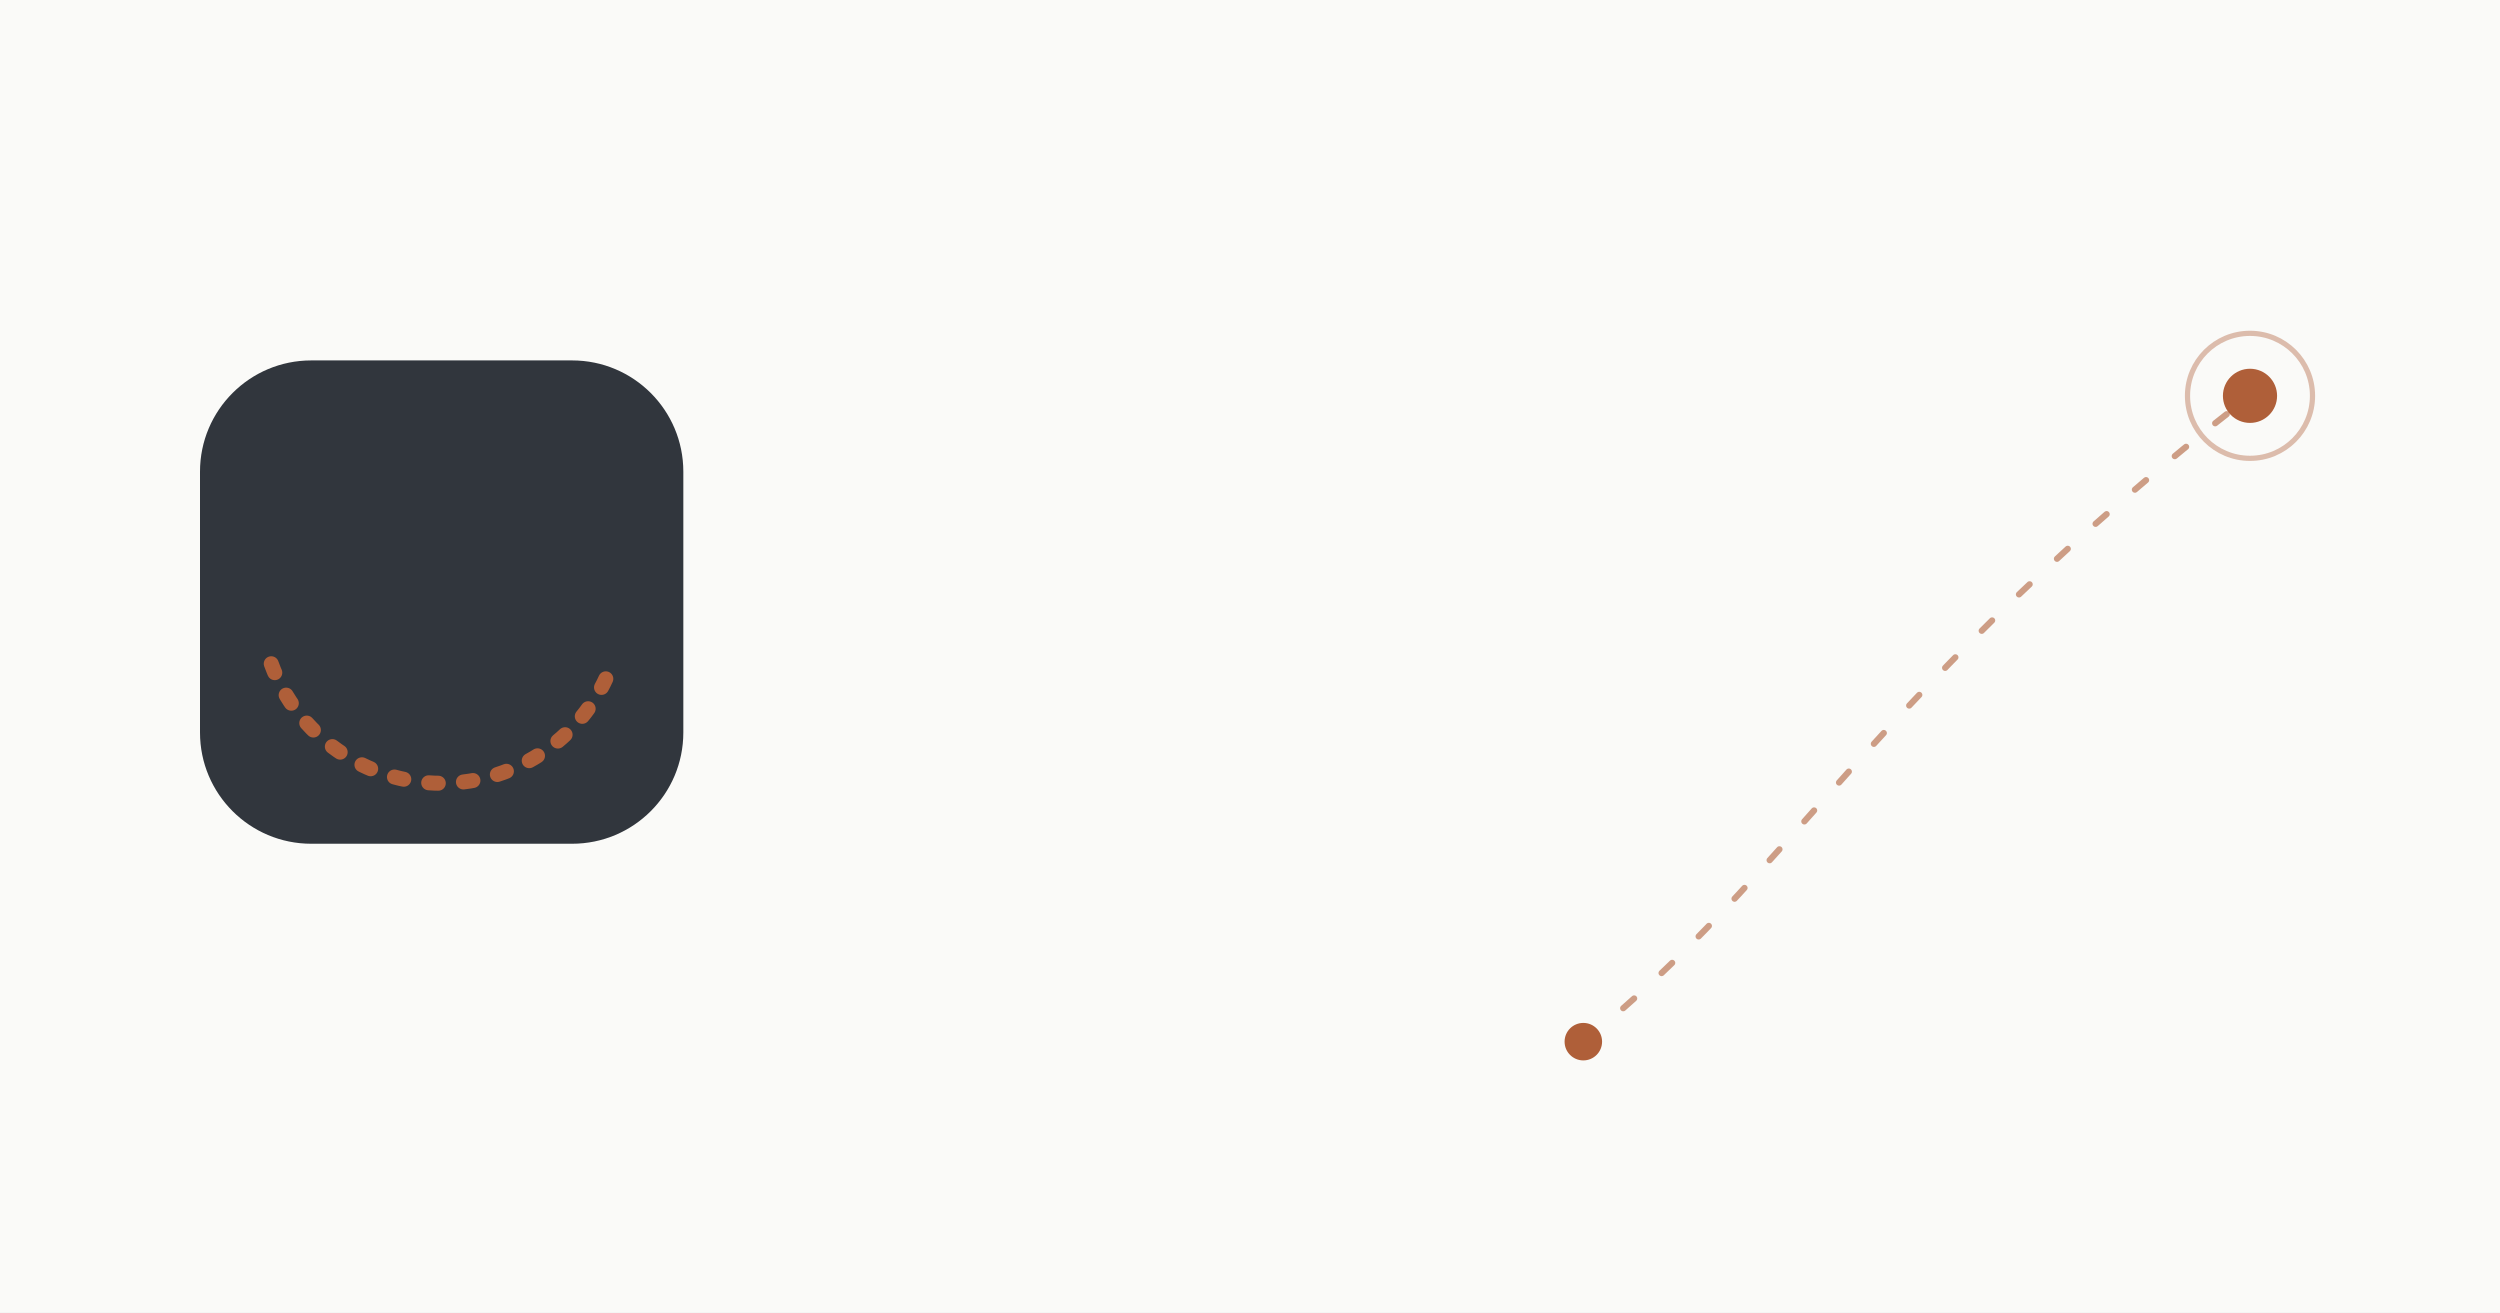
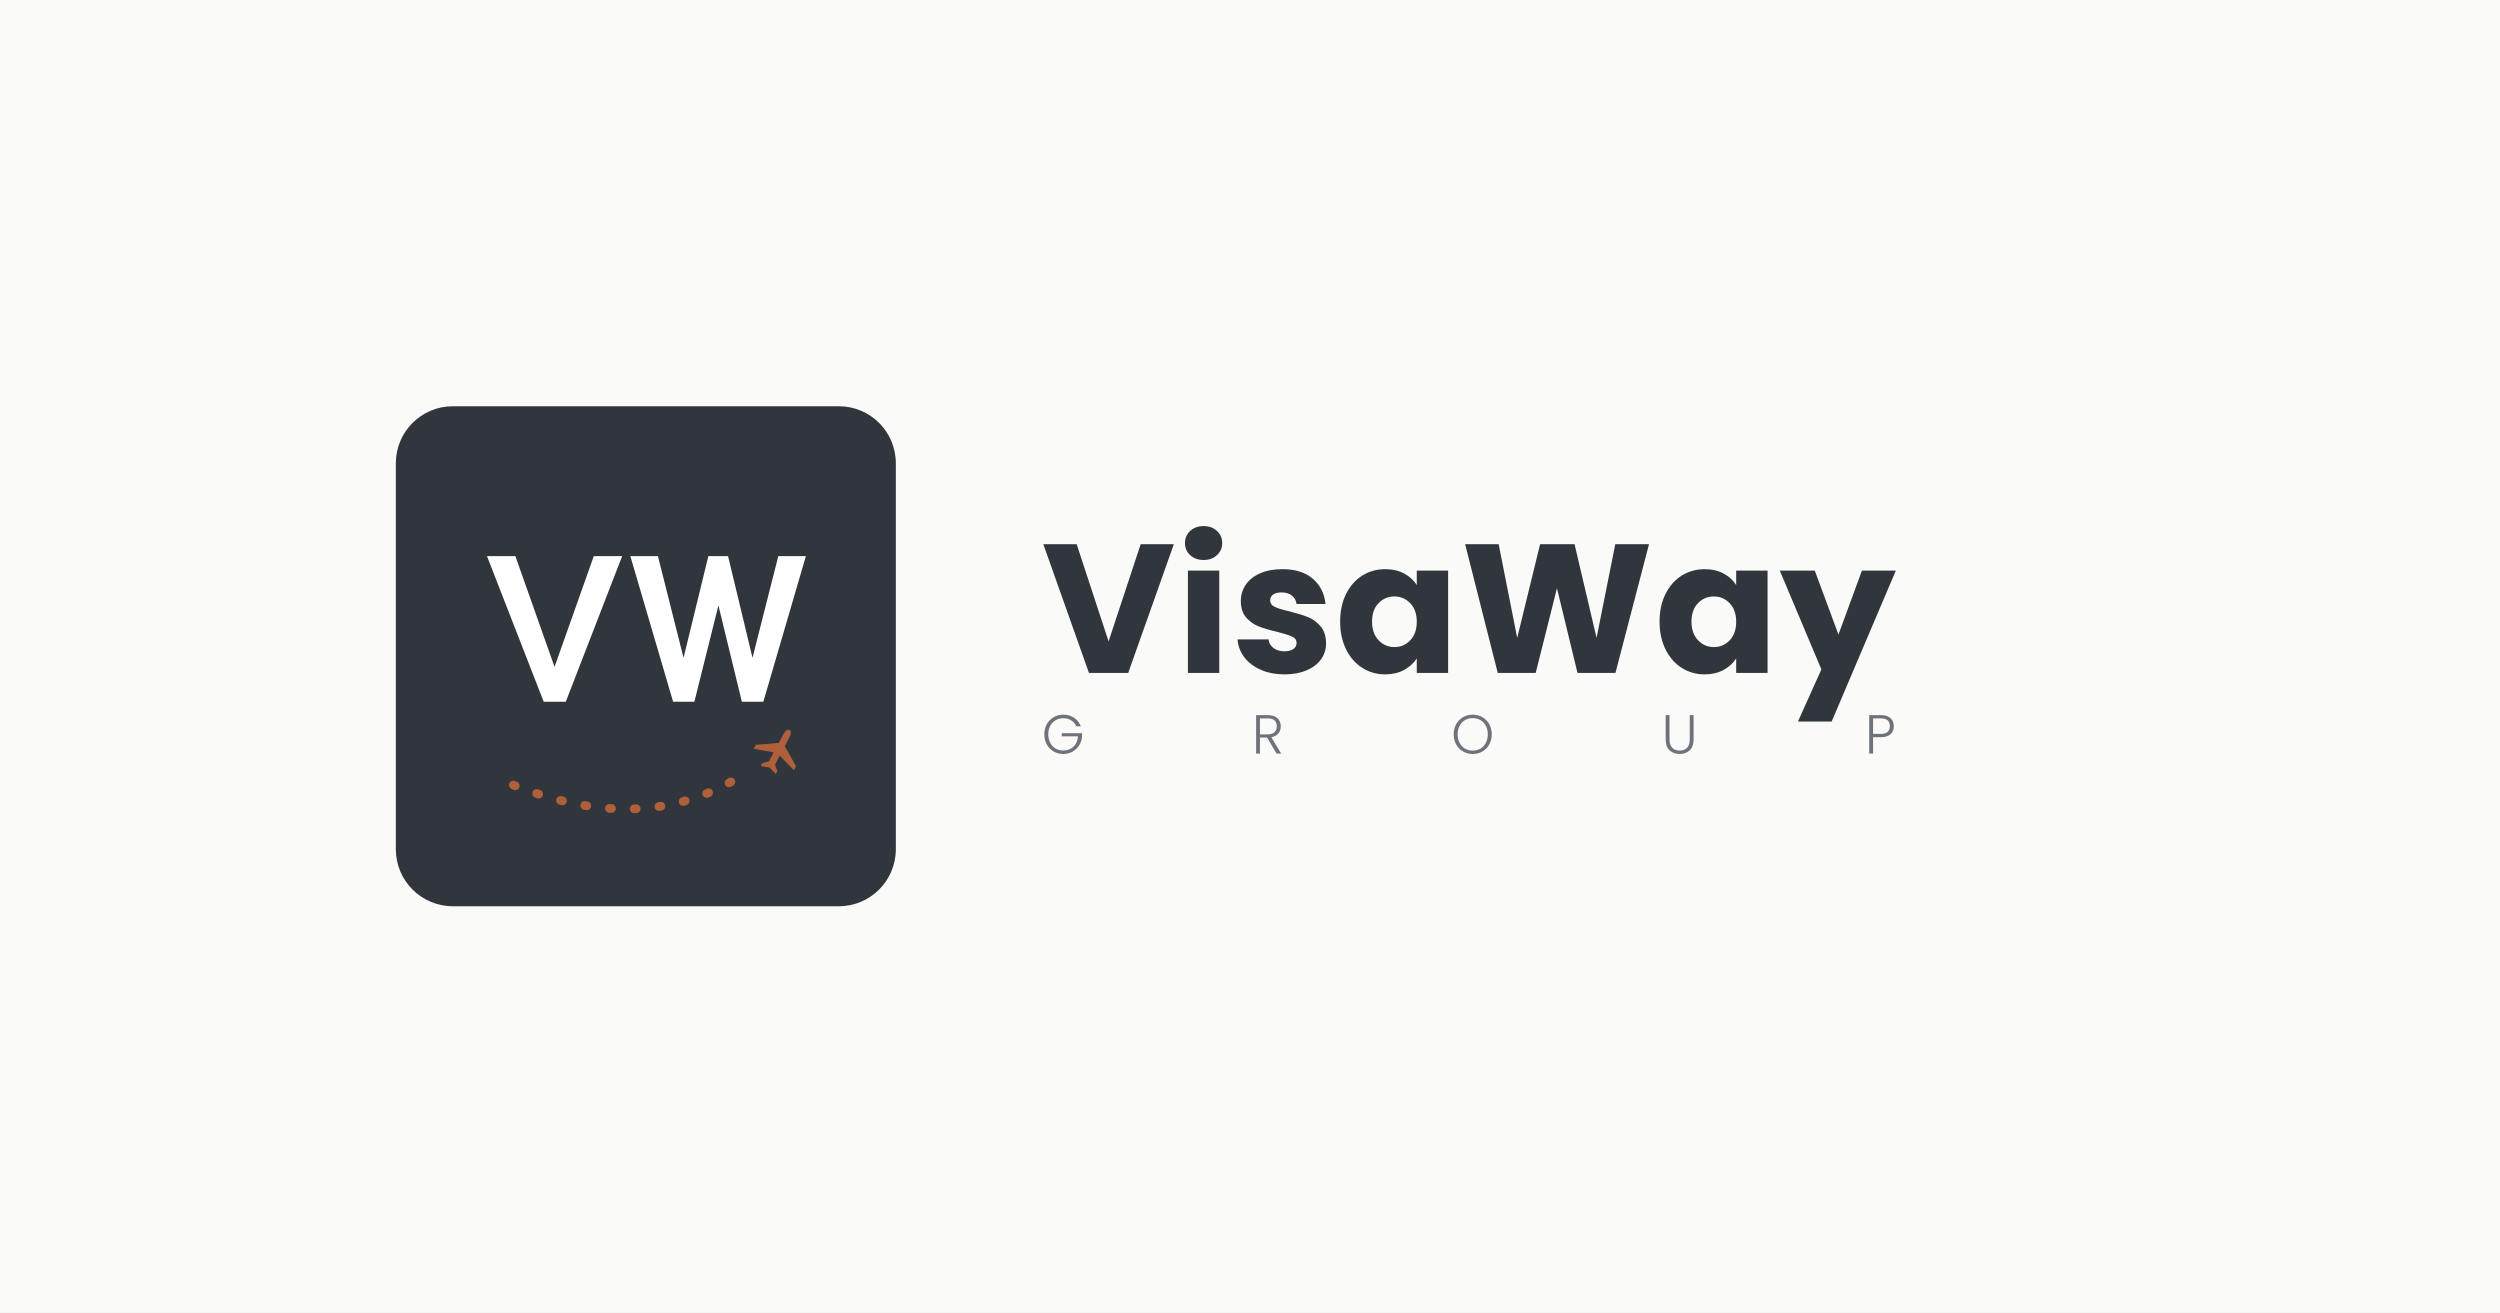
<svg xmlns="http://www.w3.org/2000/svg" viewBox="0 0 1200 630" width="1200" height="630">
  <rect width="1200" height="630" fill="#FAFAF8" />
-   <path d="M760 500 C 860 420, 900 330, 1080 190" fill="none" stroke="#AF5F39" stroke-width="3" stroke-linecap="round" stroke-dasharray="7 18" opacity="0.6" />
-   <circle cx="760" cy="500" r="9" fill="#AF5F39" />
-   <circle cx="1080" cy="190" r="13" fill="#AF5F39" />
-   <circle cx="1080" cy="190" r="30" fill="none" stroke="#AF5F39" stroke-width="2.5" opacity="0.4" />
-   <rect x="96" y="173" width="232" height="232" rx="53.4" fill="#31363D" />
-   <g fill="#F2F1EE" transform="translate(129.2,306.4)">
-     <path transform="translate(0,0) scale(0,0)" d="M570.8 0 48.8 1490H388.1L626.4 771.2Q669.1 634.8 713.1 471.3Q757.1 307.9 805.7 114.3H740.1Q787.6 310.2 829.7 472.5Q871.9 634.8 913 771.2L1143.3 1490H1480.3L969.7 0Z" />
-     <path transform="translate(69.3,0) scale(0,0)" d="M448.8 0 48.8 1490H382.1L554.9 757.4Q576.1 665 593.6 560.3Q611.1 455.7 627.9 350.4Q644.8 245.1 660.9 147.9H607.1Q625.4 245.1 643 350.4Q660.6 455.7 680 560.3Q699.3 665 721.6 757.4L903.7 1490H1221.2L1402.4 757.4Q1425.1 665 1444.3 560.3Q1463.4 455.7 1481.5 350.4Q1499.5 245.1 1517.8 147.9H1462.1Q1479.2 245.1 1495.8 350.4Q1512.3 455.7 1530.6 560.3Q1548.9 665 1569 757.4L1741.9 1490H2076.2L1675.2 0H1326.7L1129.1 762Q1097 889.1 1074.3 1037.3Q1051.6 1185.5 1024.2 1341.5H1099.8Q1069.2 1189.2 1049.5 1042.9Q1029.9 896.6 995.5 762L797.7 0Z" />
+   <rect x="190.00" y="195.00" width="240.00" height="240.00" rx="27.36" fill="#31363D" />
+   <path transform="translate(233.00,336.84)" d="M0.75 -69.89L27.98 0L38.58 0L65.63 -69.89L52.01 -69.89L33.18 -16.74L14.38 -69.89L0.75 -69.89ZM69.57 -69.89L90.09 0L100.3 0L111.84 -46.25L123.09 0L133.4 0L153.82 -69.89L140.58 -69.89L128.2 -21.08L116.47 -69.89L107.01 -69.89L95.1 -21.08L82.81 -69.89L69.57 -69.89Z" fill="#FFFFFF" />
+   <path d="M246.40 376.80 Q 310.00 402.24 357.28 371.40" fill="none" stroke="#AF5F39" stroke-width="4.18" stroke-dasharray="1 10.91" stroke-linecap="round" />
+   <g transform="translate(373.60,360.48) rotate(28) scale(0.2724)">
+     <path d="M0 -42 C4 -42 6 -37 6 -30 L6 -13 L40 9 L40 17 L6 6 L6 24 L15 32 L15 38 L0 33 L-15 38 L-15 32 L-6 24 L-6 6 L-40 17 L-40 9 L-6 -13 L-6 -30 C-6 -37 -4 -42 0 -42 Z" fill="#AF5F39" />
  </g>
-   <path d="M 130.2 318.6 A 87 87 0 0 0 293.8 318.6" fill="none" stroke="#AF5F39" stroke-width="7.2" stroke-linecap="round" stroke-dasharray="4.6 12.1" />
-   <g fill="#31363D" transform="translate(384,289)">
-     <path transform="translate(0,0) scale(0,0)" d="M570.8 0 48.8 1490H388.1L626.4 771.2Q669.1 634.8 713.1 471.3Q757.1 307.9 805.7 114.3H740.1Q787.6 310.2 829.7 472.5Q871.9 634.8 913 771.2L1143.3 1490H1480.3L969.7 0Z" />
-     <path transform="translate(64.9,0) scale(0,0)" d="M127.8 0V1118H427.6V0ZM277.6 1263.7Q209.9 1263.7 161.5 1309Q113.2 1354.3 113.2 1417.7Q113.2 1482.4 161.5 1527.2Q209.9 1571.9 277.6 1571.9Q345.7 1571.9 394.1 1527.2Q442.5 1482.5 442.5 1417.8Q442.5 1354.3 394.1 1309Q345.7 1263.7 277.6 1263.7Z" />
-     <path transform="translate(87.9,0) scale(0,0)" d="M572 -21.8Q437 -21.8 333 16.8Q228.9 55.4 163.1 128.7Q97.2 202 77.8 305.6L357.3 353.6Q379.1 275.6 434 236.7Q488.9 197.7 580.8 197.7Q666.5 197.7 716.3 230.4Q766.1 263.2 766.1 313.3Q766.1 357.2 730.7 385.2Q695.3 413.2 621.5 428.4L429 468.1Q267.3 501.4 187.4 580.6Q107.4 659.9 107.4 785.5Q107.4 892.8 166 970.4Q224.6 1047.9 330 1090Q435.4 1132 576.5 1132Q709.3 1132 806.3 1095.3Q903.3 1058.7 963 992Q1022.6 925.3 1043.3 833.8L777.2 787Q759.6 844.3 711.2 880.6Q662.8 916.9 581.3 916.9Q507.2 916.9 457.2 885.8Q407.2 854.6 407.2 803.5Q407.2 761.5 439.5 732.3Q471.8 703.2 550.9 686.7L751.7 646.7Q914 613.9 993.2 539.2Q1072.4 464.6 1072.4 344.7Q1072.4 234.8 1008.3 152.4Q944.1 69.9 831.4 24Q718.7 -21.8 572 -21.8Z" />
-     <path transform="translate(136.4,0) scale(0,0)" d="M440.2 -21.7Q333.7 -21.7 249.3 15.9Q165 53.5 116.7 127.8Q68.4 202.1 68.4 312.6Q68.4 406.4 102.6 469.1Q136.8 531.8 196.3 570.1Q255.7 608.4 331.4 628.4Q407 648.3 489.9 656.2Q586.7 665.9 646.2 674.6Q705.6 683.2 733.4 701.5Q761.2 719.9 761.2 756V760.9Q761.2 808.8 740.9 841.9Q720.6 875 681.5 892.7Q642.5 910.3 585.6 910.3Q528.2 910.3 485.3 892.8Q442.3 875.4 414.9 846.3Q387.5 817.1 375.5 780.8L100.4 826.5Q128.8 924.2 195.9 992.2Q262.9 1060.2 362.6 1096.1Q462.2 1132 586.5 1132Q676.5 1132 761.5 1110.7Q846.5 1089.3 914.1 1043.9Q981.7 998.5 1021.4 926.5Q1061.1 854.5 1061.1 752.7V0H776.7V155.2H766.8Q739.7 103.3 694.8 63.4Q649.8 23.5 586.6 0.9Q523.3 -21.7 440.2 -21.7ZM524.7 188.6Q595.5 188.6 649.1 216.8Q702.7 245 733.1 292.9Q763.4 340.9 763.4 399.7V520.7Q749.7 511.4 723 503.4Q696.2 495.3 663.3 488.9Q630.4 482.5 598.3 477.9Q566.2 473.2 541.3 469.6Q486 462.2 444.1 444.3Q402.2 426.4 379 396.5Q355.8 366.5 355.8 321.4Q355.8 278 377.7 248.4Q399.6 218.9 437.5 203.8Q475.5 188.6 524.7 188.6Z" />
-     <path transform="translate(186.7,0) scale(0,0)" d="M448.8 0 48.8 1490H382.1L554.9 757.4Q576.1 665 593.6 560.3Q611.1 455.7 627.9 350.4Q644.8 245.1 660.9 147.9H607.1Q625.4 245.1 643 350.4Q660.6 455.7 680 560.3Q699.3 665 721.6 757.4L903.7 1490H1221.2L1402.4 757.4Q1425.1 665 1444.3 560.3Q1463.4 455.7 1481.5 350.4Q1499.5 245.1 1517.8 147.9H1462.1Q1479.2 245.1 1495.8 350.4Q1512.3 455.7 1530.6 560.3Q1548.9 665 1569 757.4L1741.9 1490H2076.2L1675.2 0H1326.7L1129.1 762Q1097 889.1 1074.3 1037.3Q1051.6 1185.5 1024.2 1341.5H1099.8Q1069.2 1189.2 1049.5 1042.9Q1029.9 896.6 995.5 762L797.7 0Z" />
-     <path transform="translate(277.2,0) scale(0,0)" d="M440.2 -21.7Q333.7 -21.7 249.3 15.9Q165 53.5 116.7 127.8Q68.4 202.1 68.4 312.6Q68.4 406.4 102.6 469.1Q136.8 531.8 196.3 570.1Q255.7 608.4 331.4 628.4Q407 648.3 489.9 656.2Q586.7 665.9 646.2 674.6Q705.6 683.2 733.4 701.5Q761.2 719.9 761.2 756V760.9Q761.2 808.8 740.9 841.9Q720.6 875 681.5 892.7Q642.5 910.3 585.6 910.3Q528.2 910.3 485.3 892.8Q442.3 875.4 414.9 846.3Q387.5 817.1 375.5 780.8L100.4 826.5Q128.8 924.2 195.9 992.2Q262.9 1060.2 362.6 1096.1Q462.2 1132 586.5 1132Q676.5 1132 761.5 1110.7Q846.5 1089.3 914.1 1043.9Q981.7 998.5 1021.4 926.5Q1061.1 854.5 1061.1 752.7V0H776.7V155.2H766.8Q739.7 103.3 694.8 63.4Q649.8 23.5 586.6 0.9Q523.3 -21.7 440.2 -21.7ZM524.7 188.6Q595.5 188.6 649.1 216.8Q702.7 245 733.1 292.9Q763.4 340.9 763.4 399.7V520.7Q749.7 511.4 723 503.4Q696.2 495.3 663.3 488.9Q630.4 482.5 598.3 477.9Q566.2 473.2 541.3 469.6Q486 462.2 444.1 444.3Q402.2 426.4 379 396.5Q355.8 366.5 355.8 321.4Q355.8 278 377.7 248.4Q399.6 218.9 437.5 203.8Q475.5 188.6 524.7 188.6Z" />
-     <path transform="translate(327.5,0) scale(0,0)" d="M120 -395.8 188.7 -169.6 225.5 -179.5Q286.5 -195.1 333.1 -188.1Q379.7 -181 408.1 -150Q436.6 -119.1 442.5 -63.4L451.3 -3.3L31.3 1118H349.8L537.6 537.6Q572.4 427.7 593.8 317.8Q615.2 208 642.6 88.3H572.8Q600.2 208 626.9 318.6Q653.7 429.2 689.6 537.6L886.4 1118H1201.2L726.4 -131.9Q692.4 -222 639.2 -288.1Q586.1 -354.3 507.1 -390.1Q428.2 -426 315.7 -426Q256.4 -426 204.1 -417.4Q151.8 -408.8 120 -395.8Z" />
-     <path transform="translate(399.7,0) scale(0,0)" d="M794.9 -20Q586.2 -20 428.4 72.7Q270.6 165.5 182.2 336.7Q93.9 507.9 93.9 742.9Q93.9 984.8 185.8 1156.3Q277.6 1327.8 434.8 1418.9Q591.9 1510 788.3 1510Q913.9 1510 1022.3 1473.7Q1130.8 1437.3 1215.6 1370.1Q1300.3 1303 1353.8 1211.3Q1407.3 1119.7 1423 1009.5H1112.5Q1097.1 1063.1 1068.6 1105.6Q1040 1148 999.4 1177.9Q958.8 1207.8 907.1 1223.4Q855.4 1239 793.1 1239Q678.3 1239 590.2 1181.7Q502.1 1124.5 452.9 1014.3Q403.7 904.1 403.7 746.2Q403.7 588 452.3 477.5Q501 367.1 589.2 309Q677.4 251 797.1 251Q904.7 251 982.1 290.2Q1059.5 329.4 1100.6 401.5Q1141.6 473.5 1141.6 571.3L1205.7 561.9H818.3V793.8H1437.8V607.6Q1437.8 412.3 1355 271.7Q1272.2 131.2 1127.2 55.6Q982.1 -20 794.9 -20Z" />
-     <path transform="translate(465,0) scale(0,0)" d="M127.8 0V1118H418.4V923.3H430.4Q460.9 1026.7 533.3 1079.8Q605.8 1132.9 699.9 1132.9Q723.1 1132.9 749.8 1130.3Q776.5 1127.7 796.8 1122.9V855Q776.9 861.8 738.7 866.1Q700.5 870.4 667.2 870.4Q598.6 870.4 544 840.6Q489.4 810.9 458.5 758.4Q427.6 705.8 427.6 636.3V0Z" />
-     <path transform="translate(500,0) scale(0,0)" d="M628.1 -21.8Q459.9 -21.8 337.1 50.4Q214.2 122.7 147.8 252.4Q81.3 382.2 81.3 554.2Q81.3 727.5 147.8 857.5Q214.2 987.5 337.1 1059.7Q459.9 1132 628.1 1132Q796.8 1132 919.3 1059.7Q1041.9 987.5 1108.3 857.5Q1174.8 727.5 1174.8 554.2Q1174.8 382.2 1108.3 252.4Q1041.9 122.7 919.3 50.4Q796.8 -21.8 628.1 -21.8ZM628.1 214.2Q708.2 214.2 762 258.7Q815.8 303.2 842.7 380.4Q869.6 457.7 869.6 555.2Q869.6 653.8 842.7 730.7Q815.8 807.6 762 851.8Q708.2 895.9 628.1 895.9Q548 895.9 494.3 851.8Q440.7 807.6 413.8 730.9Q386.9 654.3 386.9 555.2Q386.9 457.7 413.8 380.4Q440.7 303.2 494.3 258.7Q548 214.2 628.1 214.2Z" />
-     <path transform="translate(553.2,0) scale(0,0)" d="M512.7 -14Q397 -14 310.2 36.5Q223.3 87.1 175.5 181.6Q127.8 276.2 127.8 406.9V1118H427.6V459.2Q427.6 355 481.6 295.8Q535.6 236.6 630.4 236.6Q694.2 236.6 742.9 264.3Q791.5 292 819.3 344.6Q847.2 397.3 847.2 470.7V1118H1147.5V0H863.9L859.6 279.1H877.1Q832.6 138.3 742.5 62.1Q652.4 -14 512.7 -14Z" />
-     <path transform="translate(607.2,0) scale(0,0)" d="M127.8 -418V1118H422.7V929.8H437.3Q457.9 974.4 496.3 1021.2Q534.6 1068.1 597.8 1100Q661 1132 755.9 1132Q880.3 1132 983 1067.9Q1085.7 1003.9 1147.5 876Q1209.4 748.1 1209.4 557.1Q1209.4 371 1149.4 242.6Q1089.4 114.2 986.4 47.8Q883.4 -18.6 754.2 -18.6Q663.3 -18.6 600.2 12.2Q537.1 43.1 497.8 88.5Q458.5 133.9 437.3 178.9H427.6V-418ZM661.9 221.8Q740.4 221.8 793.6 264.8Q846.9 307.8 874.3 383.8Q901.7 459.9 901.7 558Q901.7 656.2 874.5 731.3Q847.3 806.5 794.1 849Q740.9 891.6 661.9 891.6Q584.8 891.6 531 850.4Q477.2 809.2 449.3 734.5Q421.3 659.9 421.3 558Q421.3 457.2 449.5 381.7Q477.7 306.1 531.7 263.9Q585.7 221.8 661.9 221.8Z" />
-   </g>
-   <g fill="#6E737B" transform="translate(386,341)">
-     <path transform="translate(0,0) scale(0,0)" d="M454.9 0 50.9 1490H291.4L506.3 636.5Q526 557 543.2 471.8Q560.4 386.6 576.6 299.8Q592.9 213 607.6 126H574.4Q590.5 213 607 299.8Q623.5 386.6 642 471.8Q660.4 557 680.5 636.5L901.9 1490H1151.7L1371.5 636.5Q1392.4 557 1410.4 471.8Q1428.5 386.6 1445.8 299.8Q1463.2 213 1479.3 126H1443.4Q1459.1 213 1475.3 299.8Q1491.4 386.6 1509.5 471.8Q1527.6 557 1546.3 636.5L1760.6 1490H2002.7L1597.1 0H1333.6L1097 883.3Q1069.7 987 1046.8 1108.8Q1023.9 1230.5 1000.1 1377.2H1051.9Q1027.1 1237.1 1006.5 1118Q986 998.9 955.2 883.3L719.2 0Z" />
-     <path transform="translate(29.1,0) scale(0,0)" d="M393.4 1490V0H164.9V1490Z" />
-     <path transform="translate(39.2,0) scale(0,0)" d="M125 0V150.2L770.4 1095.5Q819 1166.1 875.4 1237.2Q931.7 1308.3 988.4 1378.1L1010.1 1303.8Q915.4 1296.7 819.9 1295.2Q724.4 1293.6 629.7 1293.6H118.8V1490H1187.2V1338.2L552 408.7Q500.4 334.1 441.5 259.5Q382.6 184.9 323.7 111.9L302 186.2Q398.3 193.3 494.1 194.8Q589.9 196.4 686.1 196.4H1193.4V0Z" />
-     <path transform="translate(58.8,0) scale(0,0)" d="M50.9 0 581.5 1490H861.2L1400.8 0H1154.3L864.1 828.9Q830.2 930 789.8 1066.9Q749.4 1203.8 696.4 1395.6H742.5Q690.7 1202.2 650.5 1063.6Q610.4 925.1 579.4 828.9L297.9 0ZM338.4 392.6V583.1H1113.3V392.6Z" />
-     <path transform="translate(90.2,0) scale(0,0)" d="M164.9 0V1490H501.1L826.2 635.3Q839.9 597.5 857.4 539Q874.9 480.6 893.9 412.6Q913 344.7 930.1 278.7Q947.3 212.7 959.8 159.6H911.8Q925.1 210.3 942.2 275.4Q959.3 340.6 978.3 409Q997.4 477.4 1015.2 537Q1033 596.6 1046.7 635.3L1367.3 1490H1704.6V0H1477.8V801.5Q1477.8 848.4 1478.6 912Q1479.5 975.6 1481.3 1047.1Q1483 1118.5 1484.7 1191.8Q1486.4 1265.1 1487.2 1332.3H1504.5Q1484 1258.6 1460.6 1181.5Q1437.2 1104.4 1414.4 1032.4Q1391.7 960.3 1371.3 900.5Q1350.9 840.7 1336.6 801.5L1032.4 0H836.6L527.8 801.5Q513.4 839.9 493.8 898.5Q474.1 957 451.2 1028.3Q428.2 1099.5 404.3 1177.4Q380.4 1255.3 356.5 1332.3H376.5Q378.1 1270.9 379.8 1199.2Q381.5 1127.6 382.8 1054.9Q384.2 982.1 385.5 916.5Q386.7 850.9 386.7 801.5V0Z" />
-     <path transform="translate(116.9,0) scale(0,0)" d="M164.9 0V1490H1102.8V1293.6H393.4V849.7H1052.5V654.7H393.4V196.4H1109.4V0Z" />
-     <path transform="translate(135.6,0) scale(0,0)" d="M164.9 0V1490H698.6Q871.2 1490 985.9 1430.3Q1100.5 1370.6 1157.7 1264.9Q1214.9 1159.2 1214.9 1021.7Q1214.9 883.9 1157.4 780.4Q1100 677 985.1 619.8Q870.2 562.5 696.9 562.5H295.7V757.6H674.8Q784.5 757.6 852.3 789.1Q920.1 820.7 952.1 879.8Q984 938.9 984 1021.7Q984 1106.2 952.1 1167.1Q920.1 1228 851.9 1261.4Q783.7 1294.7 673.2 1294.7H393.4V0ZM1011.9 0 651.2 673.3H904L1271.5 0Z" />
-     <path transform="translate(155.4,0) scale(0,0)" d="M326.7 396.3V624.3Q375.9 698.6 424.4 764.7Q472.8 830.8 525.7 894.8Q578.6 958.9 638.8 1026.6L1056.9 1490H1347.3L713.7 792.7L698.6 796.4ZM164.9 0V1490H393.4V1014.2L389.5 673.8L393.4 562V0ZM1083 0 576.4 729.4 719.3 904 1353.2 0Z" />
-     <path transform="translate(176.3,0) scale(0,0)" d="M164.9 0V1490H1102.8V1293.6H393.4V849.7H1052.5V654.7H393.4V196.4H1109.4V0Z" />
-     <path transform="translate(195,0) scale(0,0)" d="M125 0V150.2L770.4 1095.5Q819 1166.1 875.4 1237.2Q931.7 1308.3 988.4 1378.1L1010.1 1303.8Q915.4 1296.7 819.9 1295.2Q724.4 1293.6 629.7 1293.6H118.8V1490H1187.2V1338.2L552 408.7Q500.4 334.1 441.5 259.5Q382.6 184.9 323.7 111.9L302 186.2Q398.3 193.3 494.1 194.8Q589.9 196.4 686.1 196.4H1193.4V0Z" />
-     <path transform="translate(214.6,0) scale(0,0)" d="M393.4 1490V0H164.9V1490Z" />
-     <path transform="translate(244.6,0) scale(0,0)" d="M310.7 560.2Q248.9 560.2 205.9 603.1Q162.9 645.9 162.9 707.5Q162.9 769 205.9 811.9Q248.9 854.7 310.7 854.7Q372.4 854.7 415.4 811.9Q458.4 769 458.4 707.5Q458.4 645.9 415.4 603.1Q372.4 560.2 310.7 560.2Z" />
-     <path transform="translate(275.3,0) scale(0,0)" d="M50.9 0 581.5 1490H861.2L1400.8 0H1154.3L864.1 828.9Q830.2 930 789.8 1066.9Q749.4 1203.8 696.4 1395.6H742.5Q690.7 1202.2 650.5 1063.6Q610.4 925.1 579.4 828.9L297.9 0ZM338.4 392.6V583.1H1113.3V392.6Z" />
-     <path transform="translate(296.8,0) scale(0,0)" d="M665.1 -24.6Q498.2 -24.6 375 28.4Q251.8 81.4 182.5 179.7Q113.1 278 105.6 414.1H334.6Q341.9 333 387.5 279.8Q433.2 226.7 505.9 200.6Q578.6 174.6 664 174.6Q758.5 174.6 832.5 204.5Q906.4 234.5 949 288.8Q991.6 343.1 991.6 414.6Q991.6 479.7 954.5 521.2Q917.4 562.7 853.7 590.3Q789.9 617.8 709.4 638.9L534.8 686.5Q351.7 735.9 249.3 832.1Q146.8 928.2 146.8 1081.1Q146.8 1210 216.5 1306.6Q286.1 1403.3 405.6 1456.7Q525.1 1510 675 1510Q828.2 1510 944.5 1456.5Q1060.8 1402.9 1127.4 1309.8Q1194 1216.7 1197.4 1097.8H975.1Q963.5 1200.3 880.2 1256.4Q796.8 1312.5 670.1 1312.5Q580.2 1312.5 513.6 1284Q446.9 1255.6 410.7 1206.2Q374.5 1156.9 374.5 1093.5Q374.5 1023.3 418 979.5Q461.4 935.8 524 910.6Q586.5 885.3 643.4 870.3L787.5 832Q858.9 814.2 934.2 783.5Q1009.6 752.8 1073.9 704.4Q1138.2 655.9 1177.8 584.3Q1217.4 512.7 1217.4 412.1Q1217.4 285.6 1152.3 186.8Q1087.2 88 963.7 31.7Q840.2 -24.6 665.1 -24.6ZM546.3 -418V-308.3H667.3Q720 -308.3 741.1 -293.9Q762.1 -279.5 762.1 -243.8Q762.1 -208 741.1 -194.1Q720 -180.2 667.3 -180.2H582.1L614.3 46.6H716.1V0L714.1 -86.7Q811 -87.8 858.5 -127.2Q906 -166.5 906 -246.9Q906 -336.4 850 -377.2Q794.1 -418 672.3 -418Z" />
-     <path transform="translate(316.6,0) scale(0,0)" d="M791 -20Q588.7 -20 436.1 72.9Q283.5 165.8 198.1 337.2Q112.6 508.6 112.6 743.6Q112.6 982.3 199.3 1153.8Q285.9 1325.3 436.9 1417.6Q588 1510 780.8 1510Q901.3 1510 1005.8 1474.6Q1110.3 1439.1 1192.5 1373.4Q1274.8 1307.7 1328.3 1217.4Q1381.8 1127.2 1400.3 1018.5H1166.2Q1145.7 1084.4 1110.9 1136.5Q1076 1188.7 1027.5 1226Q978.9 1263.3 917.7 1282.8Q856.5 1302.3 783 1302.3Q657.4 1302.3 556.7 1238.2Q456 1174.2 397.6 1049.8Q339.2 925.4 339.2 744.7Q339.2 565.3 397.8 441.2Q456.3 317 558.4 252.3Q660.5 187.7 791.7 187.7Q911.6 187.7 1001.4 236.4Q1091.2 285.1 1140.5 374.8Q1189.9 464.5 1189.9 586.4L1249.2 576H824.8V763.9H1412.6V593.2Q1412.6 404.8 1332.3 267.2Q1252.1 129.7 1112.1 54.9Q972 -20 791 -20Z" />
-     <path transform="translate(339,0) scale(0,0)" d="M50.9 0 581.5 1490H861.2L1400.8 0H1154.3L864.1 828.9Q830.2 930 789.8 1066.9Q749.4 1203.8 696.4 1395.6H742.5Q690.7 1202.2 650.5 1063.6Q610.4 925.1 579.4 828.9L297.9 0ZM338.4 392.6V583.1H1113.3V392.6Z" />
-     <path transform="translate(360.4,0) scale(0,0)" d="M164.9 0V1490H714.1Q872.6 1490 976.7 1437.8Q1080.9 1385.7 1132.1 1297.3Q1183.3 1208.9 1183.3 1099.1Q1183.3 1005.7 1148.9 942.2Q1114.6 878.7 1057.4 840.1Q1000.3 801.6 931.4 783.8V769.4Q1006 765.6 1077.2 721.5Q1148.3 677.4 1194.8 596.9Q1241.3 516.3 1241.3 401.5Q1241.3 287.7 1187.7 196.7Q1134.1 105.7 1022.9 52.9Q911.6 0 738.1 0ZM393.4 195.7H714.6Q875.5 195.7 945 257.7Q1014.5 319.6 1014.5 412.5Q1014.5 483.5 979.1 541.8Q943.6 600 878.6 634.6Q813.6 669.2 723.9 669.2H393.4ZM393.4 845.4H692.2Q767.4 845.4 828 874.2Q888.6 903 923.9 955.8Q959.2 1008.6 959.2 1080Q959.2 1171.8 894.9 1233.4Q830.6 1295 698.2 1295H393.4Z" />
-     <path transform="translate(380.5,0) scale(0,0)" d="M50.9 0 581.5 1490H861.2L1400.8 0H1154.3L864.1 828.9Q830.2 930 789.8 1066.9Q749.4 1203.8 696.4 1395.6H742.5Q690.7 1202.2 650.5 1063.6Q610.4 925.1 579.4 828.9L297.9 0ZM338.4 392.6V583.1H1113.3V392.6Z" />
-     <path transform="translate(401.9,0) scale(0,0)" d="M90.4 1293.6V1490H1246.7V1293.6H783.6V0H555.1V1293.6Z" />
-   </g>
+   <path transform="translate(500.00,323.00)" d="M63.44 -61.78L41.54 0L22.7 0L0.8 -61.78L16.8 -61.78L32.12 -15.14L47.52 -61.78L63.44 -61.78ZM77.76 -54.2Q73.8 -54.2 71.28 -56.54Q68.78 -58.88 68.78 -62.3Q68.78 -65.82 71.28 -68.14Q73.8 -70.48 77.76 -70.48Q81.64 -70.48 84.14 -68.14Q86.66 -65.82 86.66 -62.3Q86.66 -58.88 84.14 -56.54Q81.64 -54.2 77.76 -54.2ZM85.24 -49.1L85.24 0L70.2 0L70.2 -49.1L85.24 -49.1ZM116.64 0.7Q110.2 0.7 105.18 -1.5Q100.18 -3.7 97.26 -7.52Q94.36 -11.36 94.02 -16.1L108.88 -16.1Q109.16 -13.56 111.26 -11.96Q113.38 -10.38 116.46 -10.38Q119.28 -10.38 120.82 -11.48Q122.36 -12.58 122.36 -14.34Q122.36 -16.46 120.16 -17.46Q117.96 -18.48 113.02 -19.72Q107.74 -20.94 104.22 -22.3Q100.7 -23.68 98.14 -26.62Q95.6 -29.56 95.6 -34.58Q95.6 -38.8 97.92 -42.28Q100.26 -45.76 104.78 -47.78Q109.32 -49.8 115.58 -49.8Q124.82 -49.8 130.14 -45.22Q135.46 -40.66 136.26 -33.08L122.36 -33.08Q122 -35.64 120.1 -37.14Q118.22 -38.64 115.14 -38.64Q112.5 -38.64 111.08 -37.62Q109.68 -36.6 109.68 -34.84Q109.68 -32.74 111.92 -31.68Q114.16 -30.62 118.92 -29.56Q124.38 -28.16 127.8 -26.8Q131.24 -25.44 133.84 -22.4Q136.44 -19.36 136.52 -14.26Q136.52 -9.94 134.1 -6.54Q131.68 -3.16 127.14 -1.22Q122.62 0.7 116.64 0.7ZM143.27 -24.64Q143.27 -32.2 146.13 -37.92Q148.99 -43.64 153.91 -46.72Q158.84 -49.8 164.92 -49.8Q170.11 -49.8 174.02 -47.69Q177.94 -45.58 180.05 -42.16L180.05 -49.1L195.1 -49.1L195.1 0L180.05 0L180.05 -6.96Q177.85 -3.52 173.93 -1.4Q170.02 0.7 164.83 0.7Q158.84 0.7 153.91 -2.42Q148.99 -5.54 146.13 -11.3Q143.27 -17.08 143.27 -24.64ZM180.05 -24.56Q180.05 -30.18 176.93 -33.44Q173.8 -36.7 169.32 -36.7Q164.83 -36.7 161.7 -33.48Q158.58 -30.28 158.58 -24.64Q158.58 -19 161.7 -15.7Q164.83 -12.4 169.32 -12.4Q173.8 -12.4 176.93 -15.66Q180.05 -18.92 180.05 -24.56ZM291.52 -61.78L275.42 0L257.2 0L247.34 -40.66L237.14 0L218.92 0L203.26 -61.78L219.36 -61.78L228.25 -16.8L239.25 -61.78L255.79 -61.78L266.35 -16.8L275.33 -61.78L291.52 -61.78ZM296.59 -24.64Q296.59 -32.2 299.45 -37.92Q302.31 -43.64 307.24 -46.72Q312.17 -49.8 318.25 -49.8Q323.43 -49.8 327.35 -47.69Q331.27 -45.58 333.37 -42.16L333.37 -49.1L348.43 -49.1L348.43 0L333.37 0L333.37 -6.96Q331.17 -3.52 327.26 -1.4Q323.35 0.7 318.15 0.7Q312.17 0.7 307.24 -2.42Q302.31 -5.54 299.45 -11.3Q296.59 -17.08 296.59 -24.64ZM333.37 -24.56Q333.37 -30.18 330.25 -33.44Q327.13 -36.7 322.65 -36.7Q318.15 -36.7 315.03 -33.48Q311.91 -30.28 311.91 -24.64Q311.91 -19 315.03 -15.7Q318.15 -12.4 322.65 -12.4Q327.13 -12.4 330.25 -15.66Q333.37 -18.92 333.37 -24.56ZM410 -49.1L379.2 23.32L363.01 23.32L374.27 -1.68L354.3 -49.1L371.1 -49.1L382.46 -18.4L393.72 -49.1L410 -49.1Z" fill="#31363D" />
+   <path transform="translate(500.00,361.72)" d="M16.63 -13.07Q15.84 -14.89 14.21 -15.93Q12.59 -16.97 10.4 -16.97Q8.34 -16.97 6.7 -16.02Q5.07 -15.07 4.12 -13.32Q3.17 -11.56 3.17 -9.24Q3.17 -6.92 4.12 -5.15Q5.07 -3.38 6.7 -2.43Q8.34 -1.48 10.4 -1.48Q12.33 -1.48 13.87 -2.31Q15.42 -3.14 16.36 -4.69Q17.29 -6.23 17.42 -8.29L9.66 -8.29L9.66 -9.79L19.38 -9.79L19.38 -8.45Q19.25 -6.02 18.06 -4.05Q16.87 -2.09 14.87 -0.95Q12.88 0.19 10.4 0.19Q7.84 0.19 5.75 -1.01Q3.67 -2.22 2.47 -4.37Q1.27 -6.52 1.27 -9.24Q1.27 -11.96 2.47 -14.11Q3.67 -16.26 5.75 -17.46Q7.84 -18.67 10.4 -18.67Q13.36 -18.67 15.58 -17.18Q17.8 -15.71 18.8 -13.07L16.63 -13.07ZM112.76 0L108.19 -7.71L104.78 -7.71L104.78 0L102.94 0L102.94 -18.46L108.48 -18.46Q111.57 -18.46 113.17 -16.97Q114.76 -15.5 114.76 -13.09Q114.76 -11.09 113.61 -9.67Q112.46 -8.26 110.22 -7.84L114.97 0L112.76 0ZM104.78 -9.22L108.5 -9.22Q110.67 -9.22 111.76 -10.27Q112.86 -11.33 112.86 -13.09Q112.86 -14.92 111.8 -15.91Q110.75 -16.9 108.48 -16.9L104.78 -16.9L104.78 -9.22ZM206.91 0.19Q204.34 0.19 202.26 -1.01Q200.17 -2.22 198.97 -4.37Q197.77 -6.52 197.77 -9.24Q197.77 -11.96 198.97 -14.11Q200.17 -16.26 202.26 -17.46Q204.34 -18.67 206.91 -18.67Q209.49 -18.67 211.57 -17.46Q213.66 -16.26 214.85 -14.11Q216.04 -11.96 216.04 -9.24Q216.04 -6.52 214.85 -4.37Q213.66 -2.22 211.57 -1.01Q209.49 0.19 206.91 0.19ZM206.91 -1.43Q208.96 -1.43 210.6 -2.38Q212.23 -3.32 213.18 -5.11Q214.14 -6.89 214.14 -9.24Q214.14 -11.59 213.18 -13.36Q212.23 -15.13 210.6 -16.08Q208.96 -17.03 206.91 -17.03Q204.84 -17.03 203.21 -16.08Q201.57 -15.13 200.62 -13.36Q199.67 -11.59 199.67 -9.24Q199.67 -6.89 200.62 -5.11Q201.57 -3.32 203.21 -2.38Q204.84 -1.43 206.91 -1.43ZM301.37 -18.46L301.37 -6.84Q301.37 -4.09 302.67 -2.77Q303.98 -1.45 306.25 -1.45Q308.52 -1.45 309.8 -2.76Q311.08 -4.07 311.08 -6.84L311.08 -18.46L312.93 -18.46L312.93 -6.86Q312.93 -3.35 311.07 -1.58Q309.21 0.19 306.22 0.19Q303.24 0.19 301.38 -1.58Q299.52 -3.35 299.52 -6.86L299.52 -18.46L301.37 -18.46ZM409.03 -13.15Q409.03 -10.77 407.47 -9.32Q405.91 -7.87 402.8 -7.87L399.08 -7.87L399.08 0L397.23 0L397.23 -18.46L402.8 -18.46Q405.89 -18.46 407.46 -17Q409.03 -15.55 409.03 -13.15ZM402.8 -9.45Q407.13 -9.45 407.13 -13.15Q407.13 -14.99 406.1 -15.94Q405.07 -16.9 402.8 -16.9L399.08 -16.9L399.08 -9.45L402.8 -9.45Z" fill="#6E737B" />
</svg>
